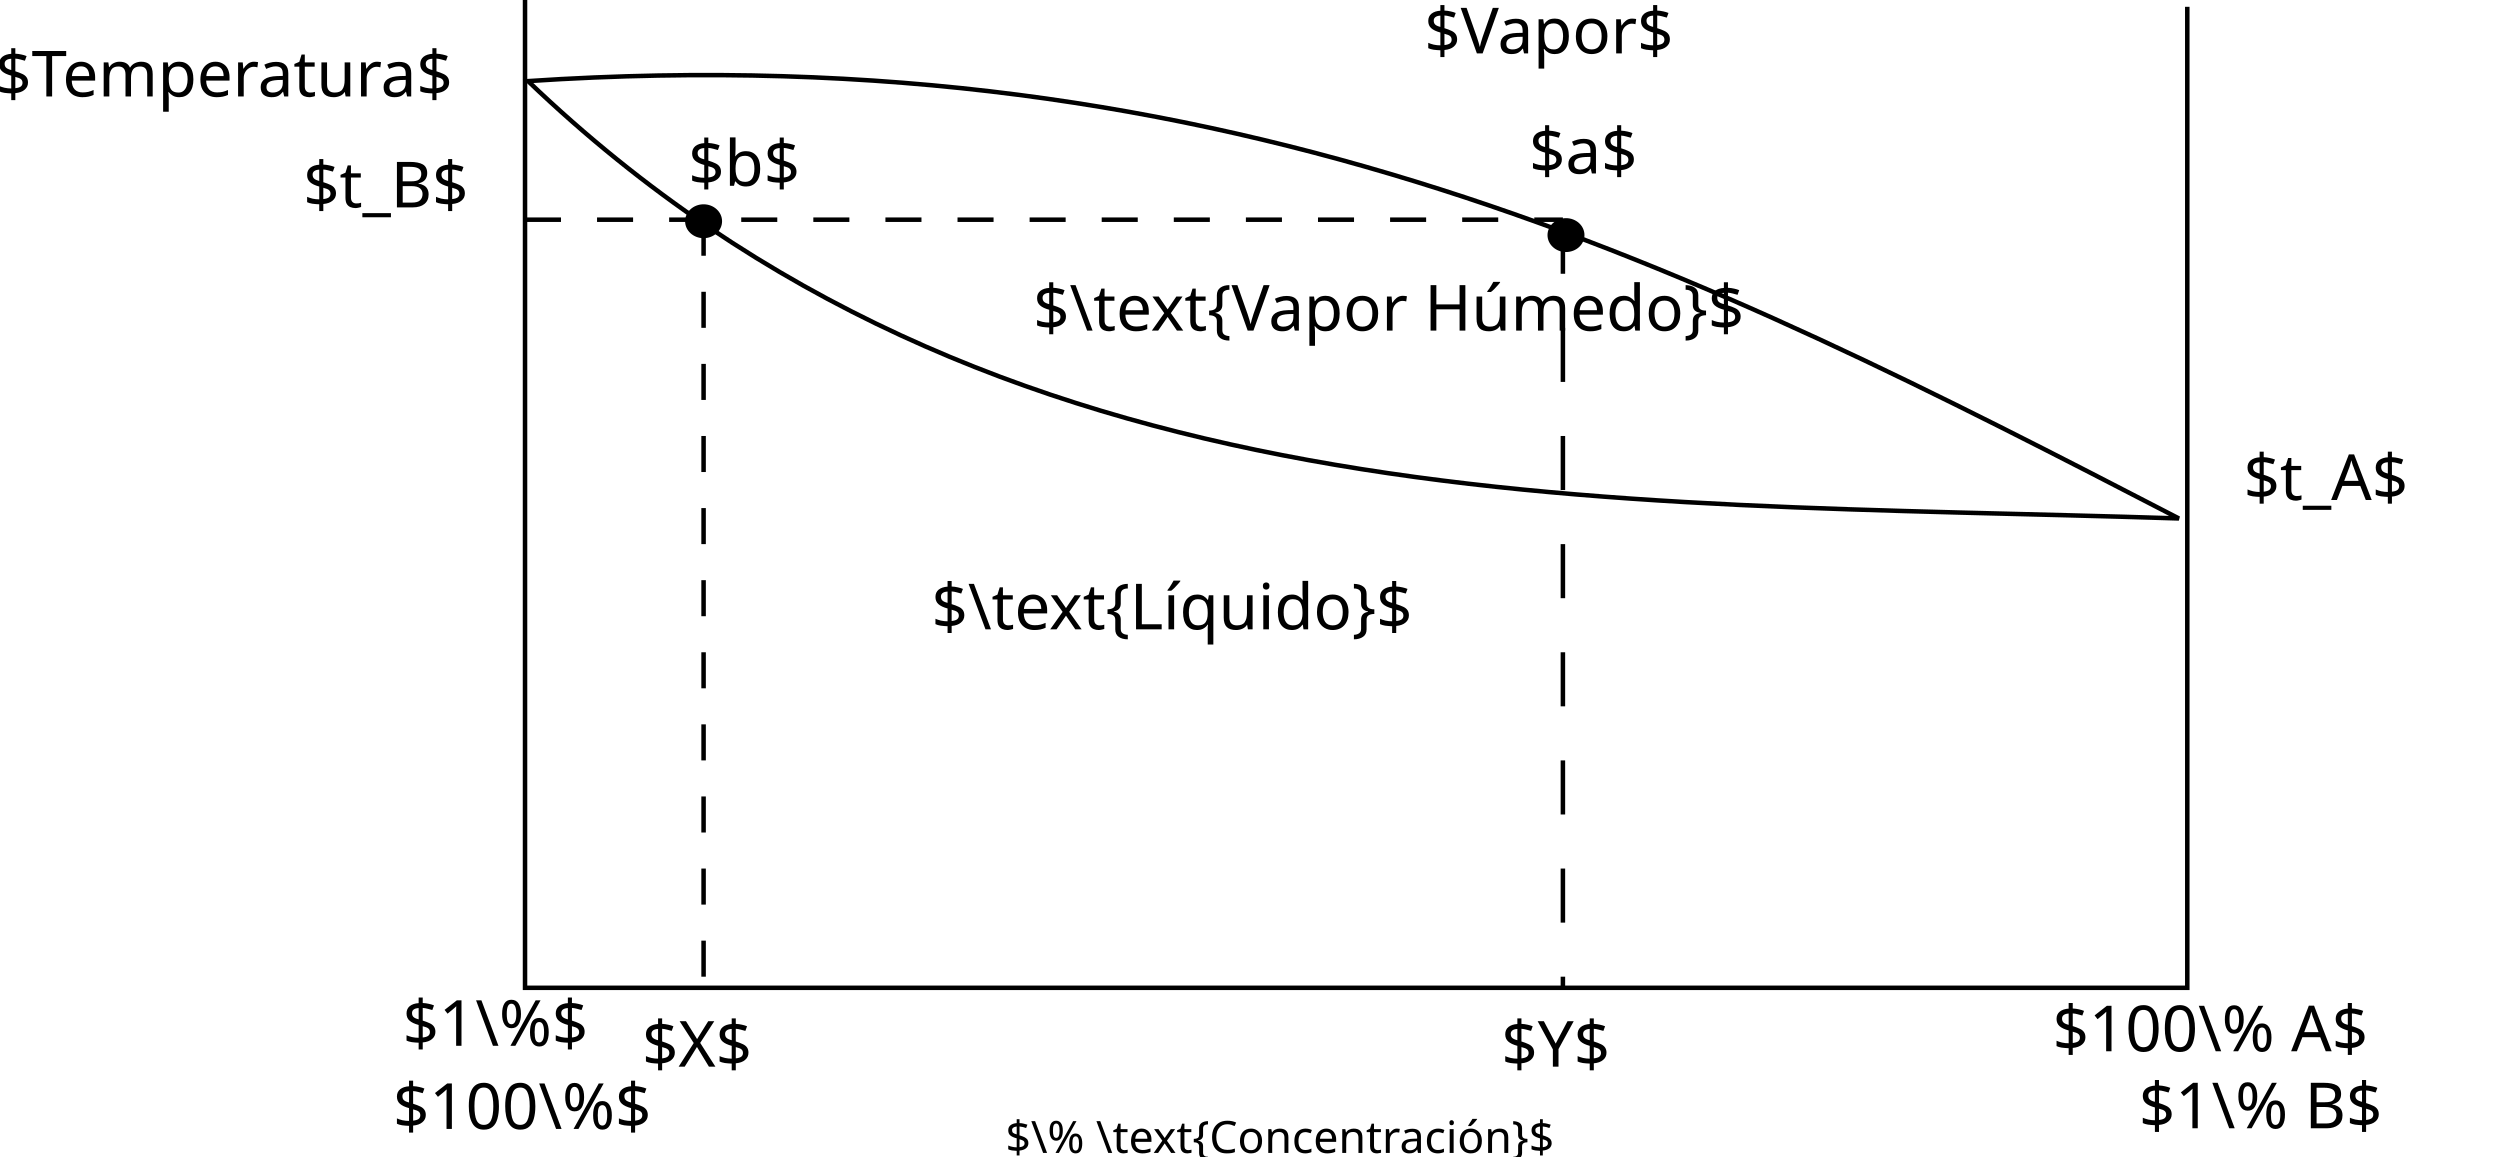
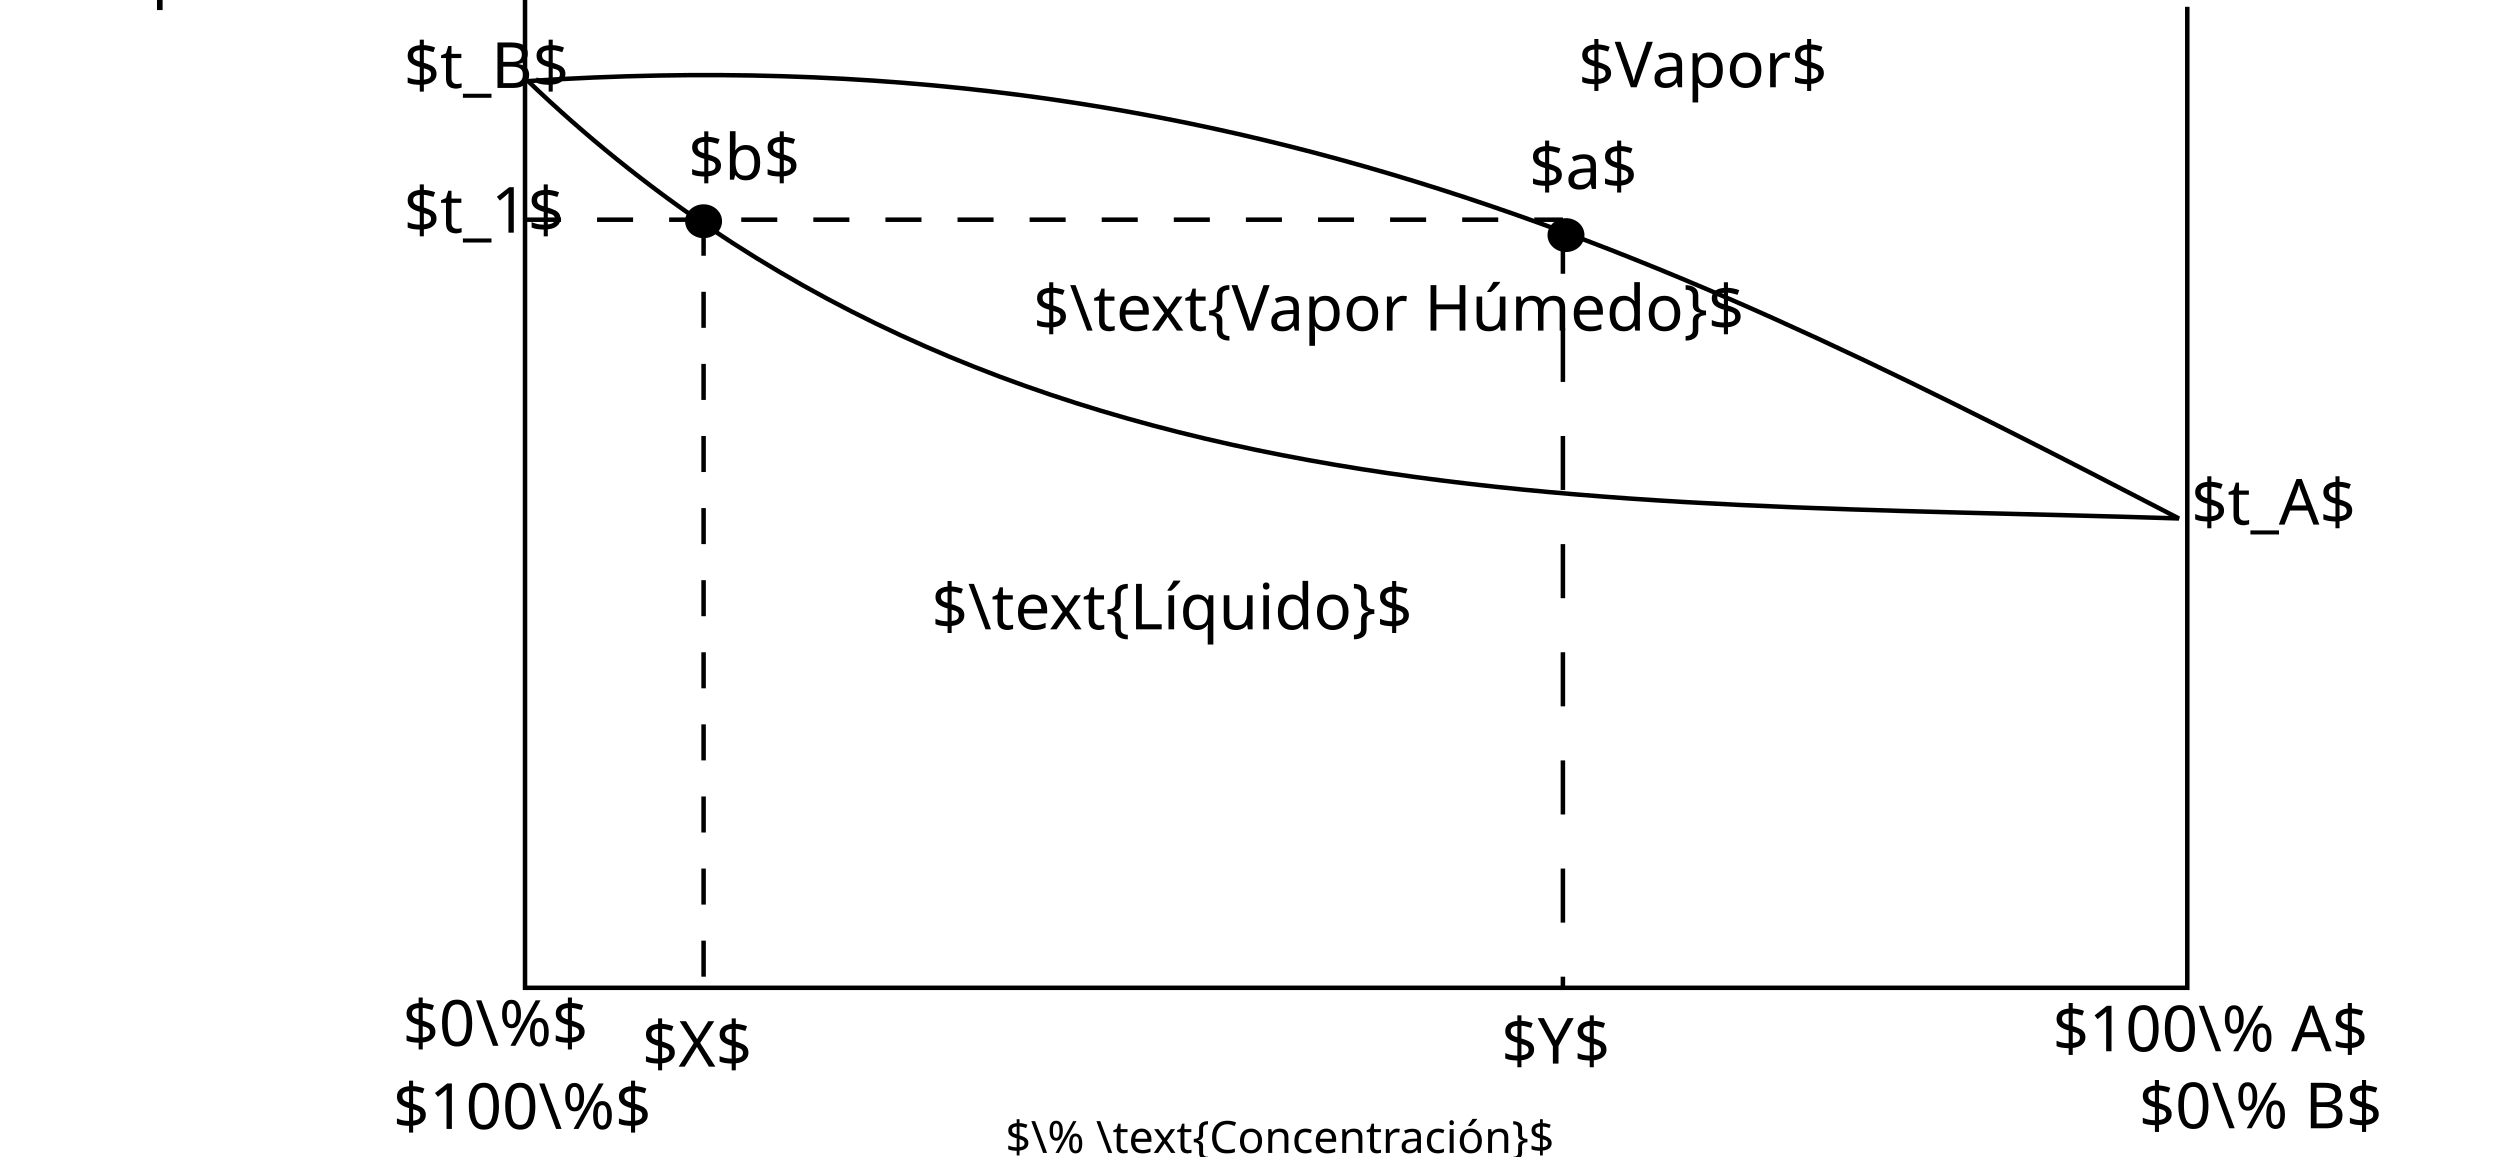
<svg xmlns="http://www.w3.org/2000/svg" width="277.412mm" height="128.31mm" viewBox="0 0 277.412 128.31" version="1.1" id="svg8">
  <defs id="defs2" />
  <g id="layer1" transform="translate(43.89631,-21.07738)">
    <path style="fill:none;stroke:#000000;stroke-width:0.5;stroke-linecap:butt;stroke-linejoin:miter;stroke-miterlimit:4;stroke-dasharray:none;stroke-opacity:1" d="M 14.363,21.077 V 130.69 H 198.815 V 21.833" id="path12" />
    <text xml:space="preserve" style="font-style:normal;font-weight:normal;font-size:4.233px;line-height:1.25;font-family:sans-serif;letter-spacing:0px;word-spacing:0px;fill:#000000;fill-opacity:1;stroke:none;stroke-width:0.265" x="66.645" y="144.57" id="text824">
      <tspan id="tspan822" x="66.645" y="148.432" style="font-size:4.233px;stroke-width:0.265" />
    </text>
    <text xml:space="preserve" style="font-style:normal;font-weight:normal;font-size:4.939px;line-height:1.25;font-family:sans-serif;letter-spacing:0px;word-spacing:0px;fill:#000000;fill-opacity:1;stroke:none;stroke-width:0.265" x="67.671" y="149.013" id="text828">
      <tspan id="tspan826" x="67.671" y="149.013" style="font-size:4.939px;stroke-width:0.265">$\% \text{Concentración}$</tspan>
    </text>
-     <text xml:space="preserve" style="font-style:normal;font-weight:normal;font-size:7.056px;line-height:1.25;font-family:sans-serif;letter-spacing:0px;word-spacing:0px;fill:#000000;fill-opacity:1;stroke:none;stroke-width:0.265" x="-44.43" y="31.785" id="text832">
-       <tspan id="tspan830" x="-44.43" y="31.785" style="stroke-width:0.265">$Temperatura$</tspan>
+     <text xml:space="preserve" style="font-style:normal;font-weight:normal;font-size:7.056px;line-height:1.25;font-family:sans-serif;letter-spacing:0px;word-spacing:0px;fill:#000000;fill-opacity:1;stroke:none;stroke-width:0.265" x="-45.114" y="20.507" id="text832">
+       <tspan id="tspan830" x="-45.114" y="20.507" style="stroke-width:0.265">$Temperatura$</tspan>
    </text>
    <path style="fill:none;stroke:#000000;stroke-width:0.5;stroke-linecap:butt;stroke-linejoin:miter;stroke-miterlimit:4;stroke-dasharray:none;stroke-opacity:1" d="M 14.696,30.076 C 66.483,79.65 132.913,76.504 197.886,78.608 v 0 C 144.754,51.115 93.436,24.863 14.696,30.076 Z" id="path836" />
    <path style="fill:none;stroke:#000000;stroke-width:0.5;stroke-linecap:butt;stroke-linejoin:miter;stroke-miterlimit:4;stroke-dasharray:4, 4;stroke-dashoffset:0;stroke-opacity:1" d="M 14.354,45.456 H 129.531" id="path838" />
    <path style="fill:none;stroke:#000000;stroke-width:0.5;stroke-linecap:butt;stroke-linejoin:miter;stroke-miterlimit:4;stroke-dasharray:6, 6;stroke-dashoffset:0;stroke-opacity:1" d="M 129.531,45.456 V 130.899" id="path840" />
    <path style="fill:none;stroke:#000000;stroke-width:0.5;stroke-linecap:butt;stroke-linejoin:miter;stroke-miterlimit:4;stroke-dasharray:4, 4;stroke-dashoffset:0;stroke-opacity:1" d="M 34.177,45.456 V 130.899" id="path842" />
-     <text xml:space="preserve" style="font-style:normal;font-weight:normal;font-size:7.056px;line-height:1.25;font-family:sans-serif;letter-spacing:0px;word-spacing:0px;fill:#000000;fill-opacity:1;stroke:none;stroke-width:0.265" x="114.152" y="27" id="text846">
-       <tspan id="tspan844" x="114.152" y="27" style="stroke-width:0.265">$Vapor$</tspan>
-       <tspan x="114.152" y="35.82" style="stroke-width:0.265" id="tspan848" />
+     <text xml:space="preserve" style="font-style:normal;font-weight:normal;font-size:7.056px;line-height:1.25;font-family:sans-serif;letter-spacing:0px;word-spacing:0px;fill:#000000;fill-opacity:1;stroke:none;stroke-width:0.265" x="131.24" y="30.76" id="text846">
+       <tspan id="tspan844" x="131.24" y="30.76" style="stroke-width:0.265">$Vapor$</tspan>
+       <tspan x="131.24" y="39.579" style="stroke-width:0.265" id="tspan848" />
    </text>
    <text xml:space="preserve" style="font-style:normal;font-weight:normal;font-size:7.056px;line-height:1.25;font-family:sans-serif;letter-spacing:0px;word-spacing:0px;fill:#000000;fill-opacity:1;stroke:none;stroke-width:0.265" x="59.468" y="90.912" id="text852">
      <tspan id="tspan850" x="59.468" y="90.912" style="stroke-width:0.265">$\text{Líquido}$</tspan>
    </text>
    <text xml:space="preserve" style="font-style:normal;font-weight:normal;font-size:7.056px;line-height:1.25;font-family:sans-serif;letter-spacing:0px;word-spacing:0px;fill:#000000;fill-opacity:1;stroke:none;stroke-width:0.265" x="70.747" y="57.76" id="text856">
      <tspan id="tspan854" x="70.747" y="57.76" style="stroke-width:0.265">$\text{Vapor Húmedo}$</tspan>
    </text>
    <text xml:space="preserve" style="font-style:normal;font-weight:normal;font-size:7.056px;line-height:1.25;font-family:sans-serif;letter-spacing:0px;word-spacing:0px;fill:#000000;fill-opacity:1;stroke:none;stroke-width:0.265" x="27.342" y="139.443" id="text860">
      <tspan id="tspan858" x="27.342" y="139.443" style="stroke-width:0.265">$X$</tspan>
    </text>
-     <text xml:space="preserve" style="font-style:normal;font-weight:normal;font-size:7.056px;line-height:1.25;font-family:sans-serif;letter-spacing:0px;word-spacing:0px;fill:#000000;fill-opacity:1;stroke:none;stroke-width:0.265" x="122.696" y="139.443" id="text864">
-       <tspan id="tspan862" x="122.696" y="139.443" style="stroke-width:0.265">$Y$</tspan>
+     <text xml:space="preserve" style="font-style:normal;font-weight:normal;font-size:7.056px;line-height:1.25;font-family:sans-serif;letter-spacing:0px;word-spacing:0px;fill:#000000;fill-opacity:1;stroke:none;stroke-width:0.265" x="122.696" y="139.102" id="text864">
+       <tspan id="tspan862" x="122.696" y="139.102" style="stroke-width:0.265">$Y$</tspan>
    </text>
-     <text xml:space="preserve" style="font-style:normal;font-weight:normal;font-size:7.056px;line-height:1.25;font-family:sans-serif;letter-spacing:0px;word-spacing:0px;fill:#000000;fill-opacity:1;stroke:none;stroke-width:0.265" x="205.063" y="76.557" id="text868">
-       <tspan id="tspan866" x="205.063" y="76.557" style="stroke-width:0.265">$t_A$</tspan>
+     <text xml:space="preserve" style="font-style:normal;font-weight:normal;font-size:7.056px;line-height:1.25;font-family:sans-serif;letter-spacing:0px;word-spacing:0px;fill:#000000;fill-opacity:1;stroke:none;stroke-width:0.265" x="199.253" y="79.291" id="text868">
+       <tspan id="tspan866" x="199.253" y="79.291" style="stroke-width:0.265">$t_A$</tspan>
    </text>
-     <text xml:space="preserve" style="font-style:normal;font-weight:normal;font-size:7.056px;line-height:1.25;font-family:sans-serif;letter-spacing:0px;word-spacing:0px;fill:#000000;fill-opacity:1;stroke:none;stroke-width:0.265" x="-10.253" y="44.089" id="text872">
-       <tspan id="tspan870" x="-10.253" y="44.089" style="stroke-width:0.265">$t_B$</tspan>
+     <text xml:space="preserve" style="font-style:normal;font-weight:normal;font-size:7.056px;line-height:1.25;font-family:sans-serif;letter-spacing:0px;word-spacing:0px;fill:#000000;fill-opacity:1;stroke:none;stroke-width:0.265" x="32.468" y="41.013" id="text876">
+       <tspan id="tspan874" x="32.468" y="41.013" style="stroke-width:0.265">$b$</tspan>
    </text>
-     <text xml:space="preserve" style="font-style:normal;font-weight:normal;font-size:7.056px;line-height:1.25;font-family:sans-serif;letter-spacing:0px;word-spacing:0px;fill:#000000;fill-opacity:1;stroke:none;stroke-width:0.265" x="32.468" y="41.697" id="text876">
-       <tspan id="tspan874" x="32.468" y="41.697" style="stroke-width:0.265">$b$</tspan>
-     </text>
-     <text xml:space="preserve" style="font-style:normal;font-weight:normal;font-size:7.056px;line-height:1.25;font-family:sans-serif;letter-spacing:0px;word-spacing:0px;fill:#000000;fill-opacity:1;stroke:none;stroke-width:0.265" x="125.772" y="40.33" id="text880">
-       <tspan id="tspan878" x="125.772" y="40.33" style="stroke-width:0.265">$a$</tspan>
+     <text xml:space="preserve" style="font-style:normal;font-weight:normal;font-size:7.056px;line-height:1.25;font-family:sans-serif;letter-spacing:0px;word-spacing:0px;fill:#000000;fill-opacity:1;stroke:none;stroke-width:0.265" x="125.772" y="42.038" id="text880">
+       <tspan id="tspan878" x="125.772" y="42.038" style="stroke-width:0.265">$a$</tspan>
    </text>
    <text xml:space="preserve" style="font-style:normal;font-weight:normal;font-size:7.056px;line-height:1.25;font-family:sans-serif;letter-spacing:0px;word-spacing:0px;fill:#000000;fill-opacity:1;stroke:none;stroke-width:0.265" x="183.873" y="137.734" id="text884">
      <tspan id="tspan882" x="183.873" y="137.734" style="stroke-width:0.265">$100\% A$</tspan>
    </text>
    <text xml:space="preserve" style="font-style:normal;font-weight:normal;font-size:7.056px;line-height:1.25;font-family:sans-serif;letter-spacing:0px;word-spacing:0px;fill:#000000;fill-opacity:1;stroke:none;stroke-width:0.265" x="193.443" y="146.279" id="text888">
-       <tspan id="tspan886" x="193.443" y="146.279" style="stroke-width:0.265">$1\% B$</tspan>
+       <tspan id="tspan886" x="193.443" y="146.279" style="stroke-width:0.265">$0\% B$</tspan>
    </text>
    <ellipse style="fill:#000000;fill-rule:evenodd;stroke-width:0.265" id="path890" cx="34.177" cy="45.627" rx="2.051" ry="1.88" />
    <ellipse style="fill:#000000;fill-rule:evenodd;stroke-width:0.265" id="path890-3" cx="129.873" cy="47.165" rx="2.051" ry="1.88" />
    <text xml:space="preserve" style="font-style:normal;font-weight:normal;font-size:7.056px;line-height:1.25;font-family:sans-serif;letter-spacing:0px;word-spacing:0px;fill:#000000;fill-opacity:1;stroke:none;stroke-width:0.265" x="-0.289" y="146.353" id="text884-5">
      <tspan id="tspan882-5" x="-0.289" y="146.353" style="stroke-width:0.265">$100\%$</tspan>
    </text>
    <text xml:space="preserve" style="font-style:normal;font-weight:normal;font-size:7.056px;line-height:1.25;font-family:sans-serif;letter-spacing:0px;word-spacing:0px;fill:#000000;fill-opacity:1;stroke:none;stroke-width:0.265" x="0.779" y="137.125" id="text888-9">
-       <tspan id="tspan886-2" x="0.779" y="137.125" style="stroke-width:0.265">$1\%$</tspan>
+       <tspan id="tspan886-2" x="0.779" y="137.125" style="stroke-width:0.265">$0\%$</tspan>
+     </text>
+     <text xml:space="preserve" style="font-style:normal;font-weight:normal;font-size:7.056px;line-height:1.25;font-family:sans-serif;letter-spacing:0px;word-spacing:0px;fill:#000000;fill-opacity:1;stroke:none;stroke-width:0.265" x="0.903" y="30.834" id="text872">
+       <tspan id="tspan870" x="0.903" y="30.834" style="stroke-width:0.265">$t_B$</tspan>
+     </text>
+     <text xml:space="preserve" style="font-style:normal;font-weight:normal;font-size:7.056px;line-height:1.25;font-family:sans-serif;letter-spacing:0px;word-spacing:0px;fill:#000000;fill-opacity:1;stroke:none;stroke-width:0.265" x="0.903" y="46.898" id="text872-1">
+       <tspan id="tspan870-6" x="0.903" y="46.898" style="stroke-width:0.265">$t_1$</tspan>
    </text>
  </g>
</svg>
